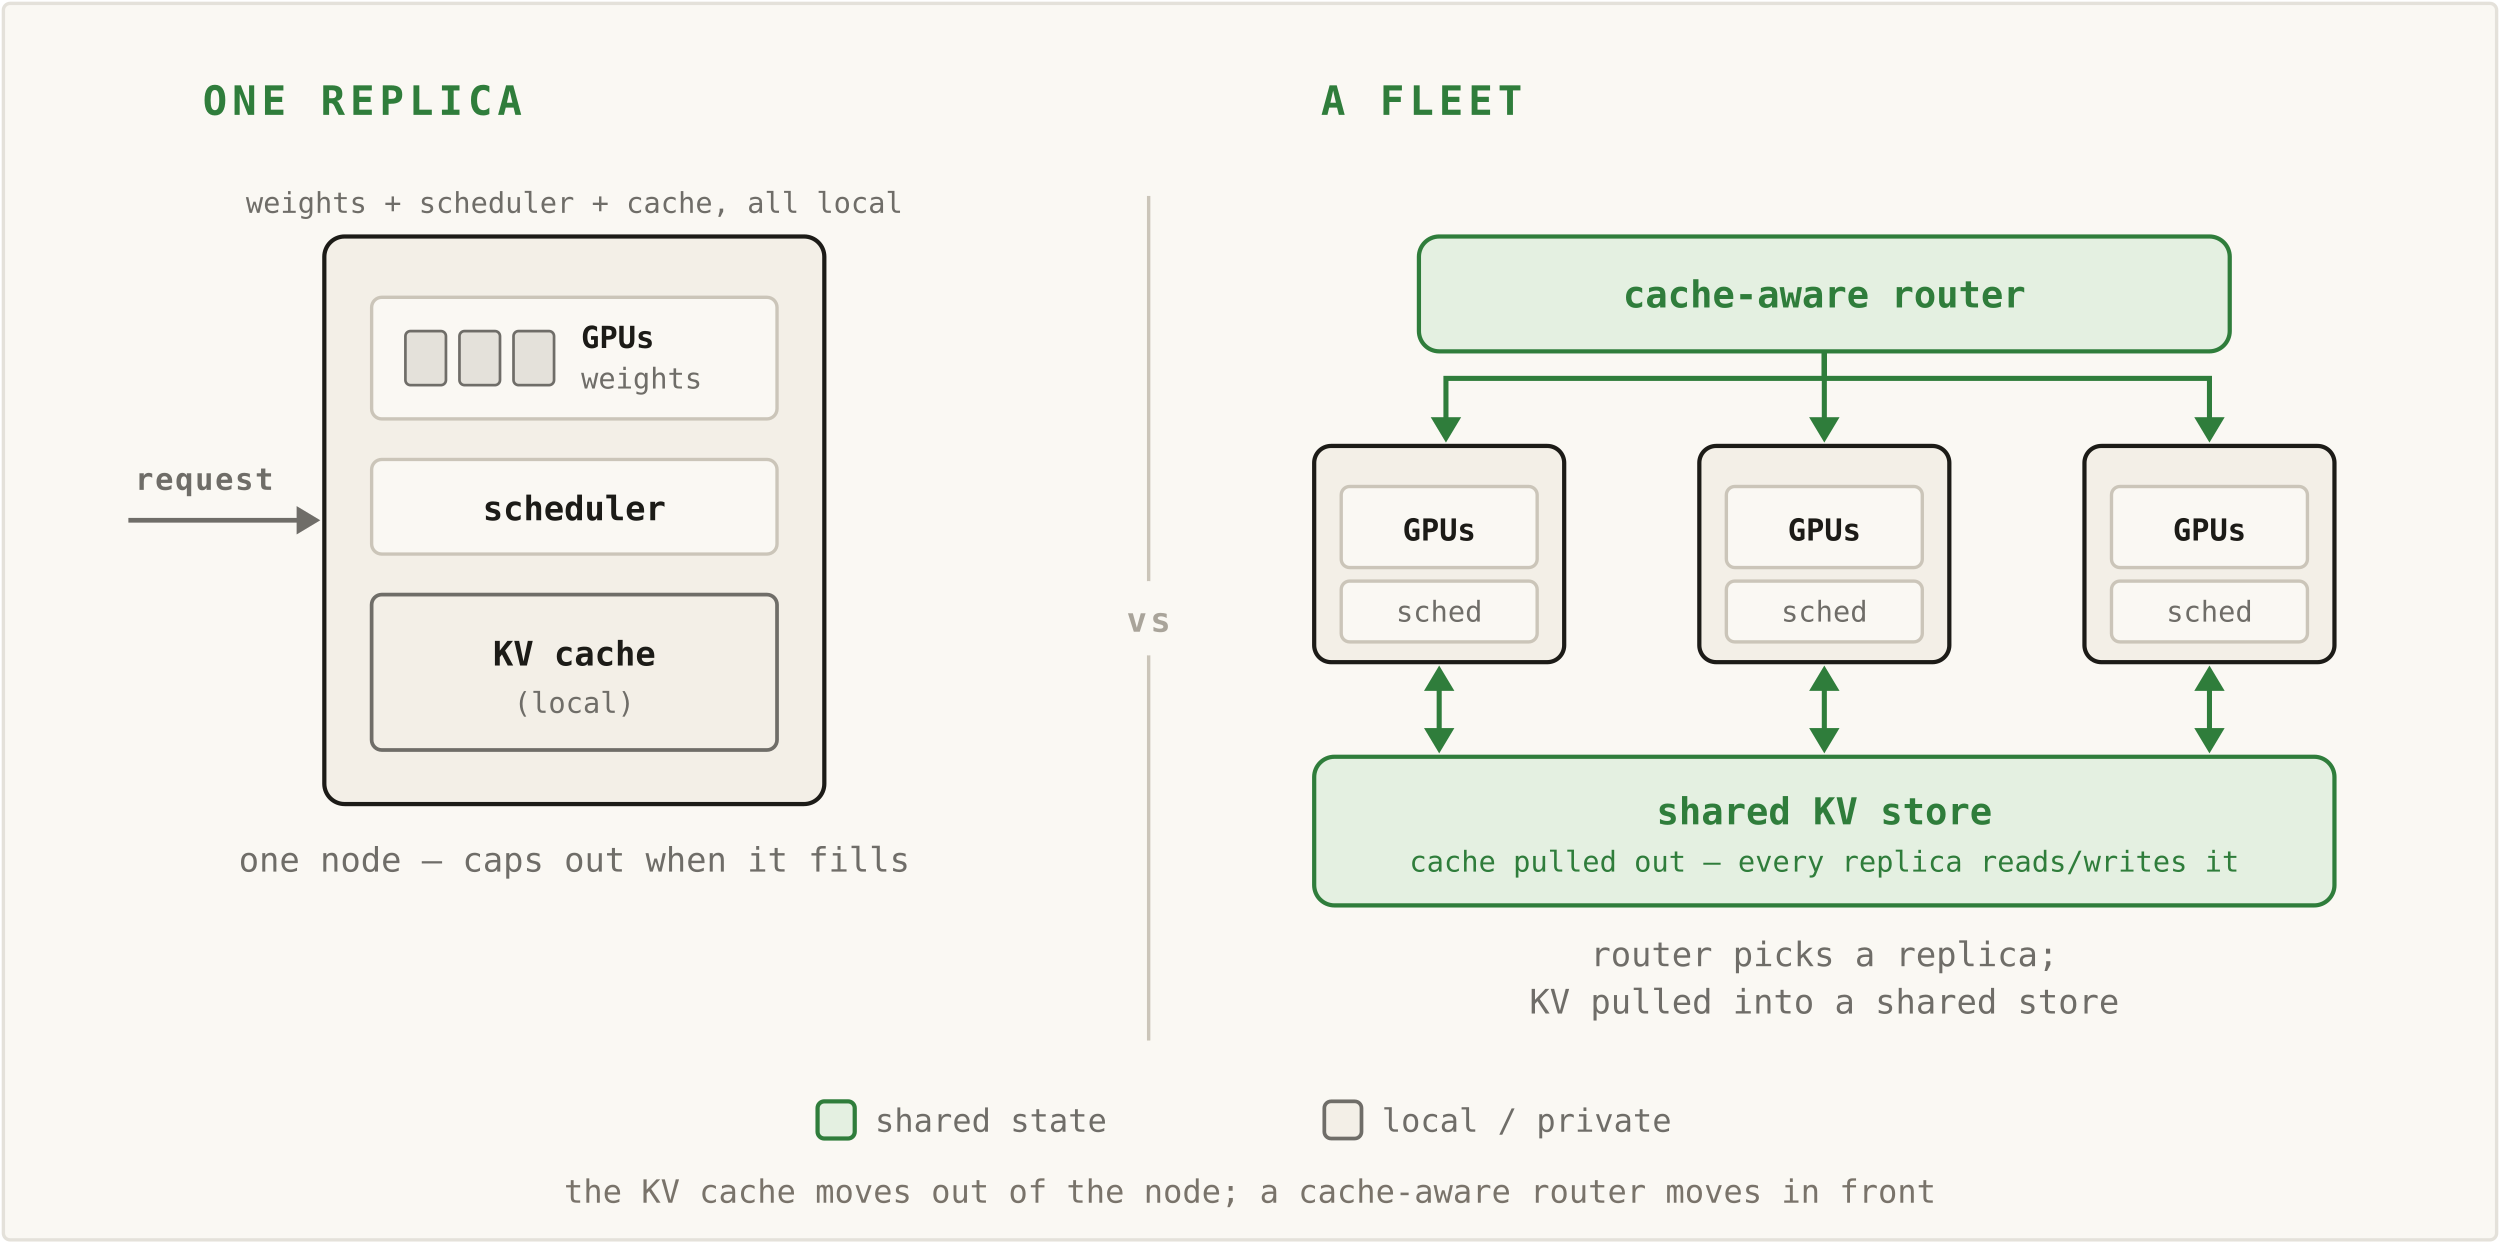
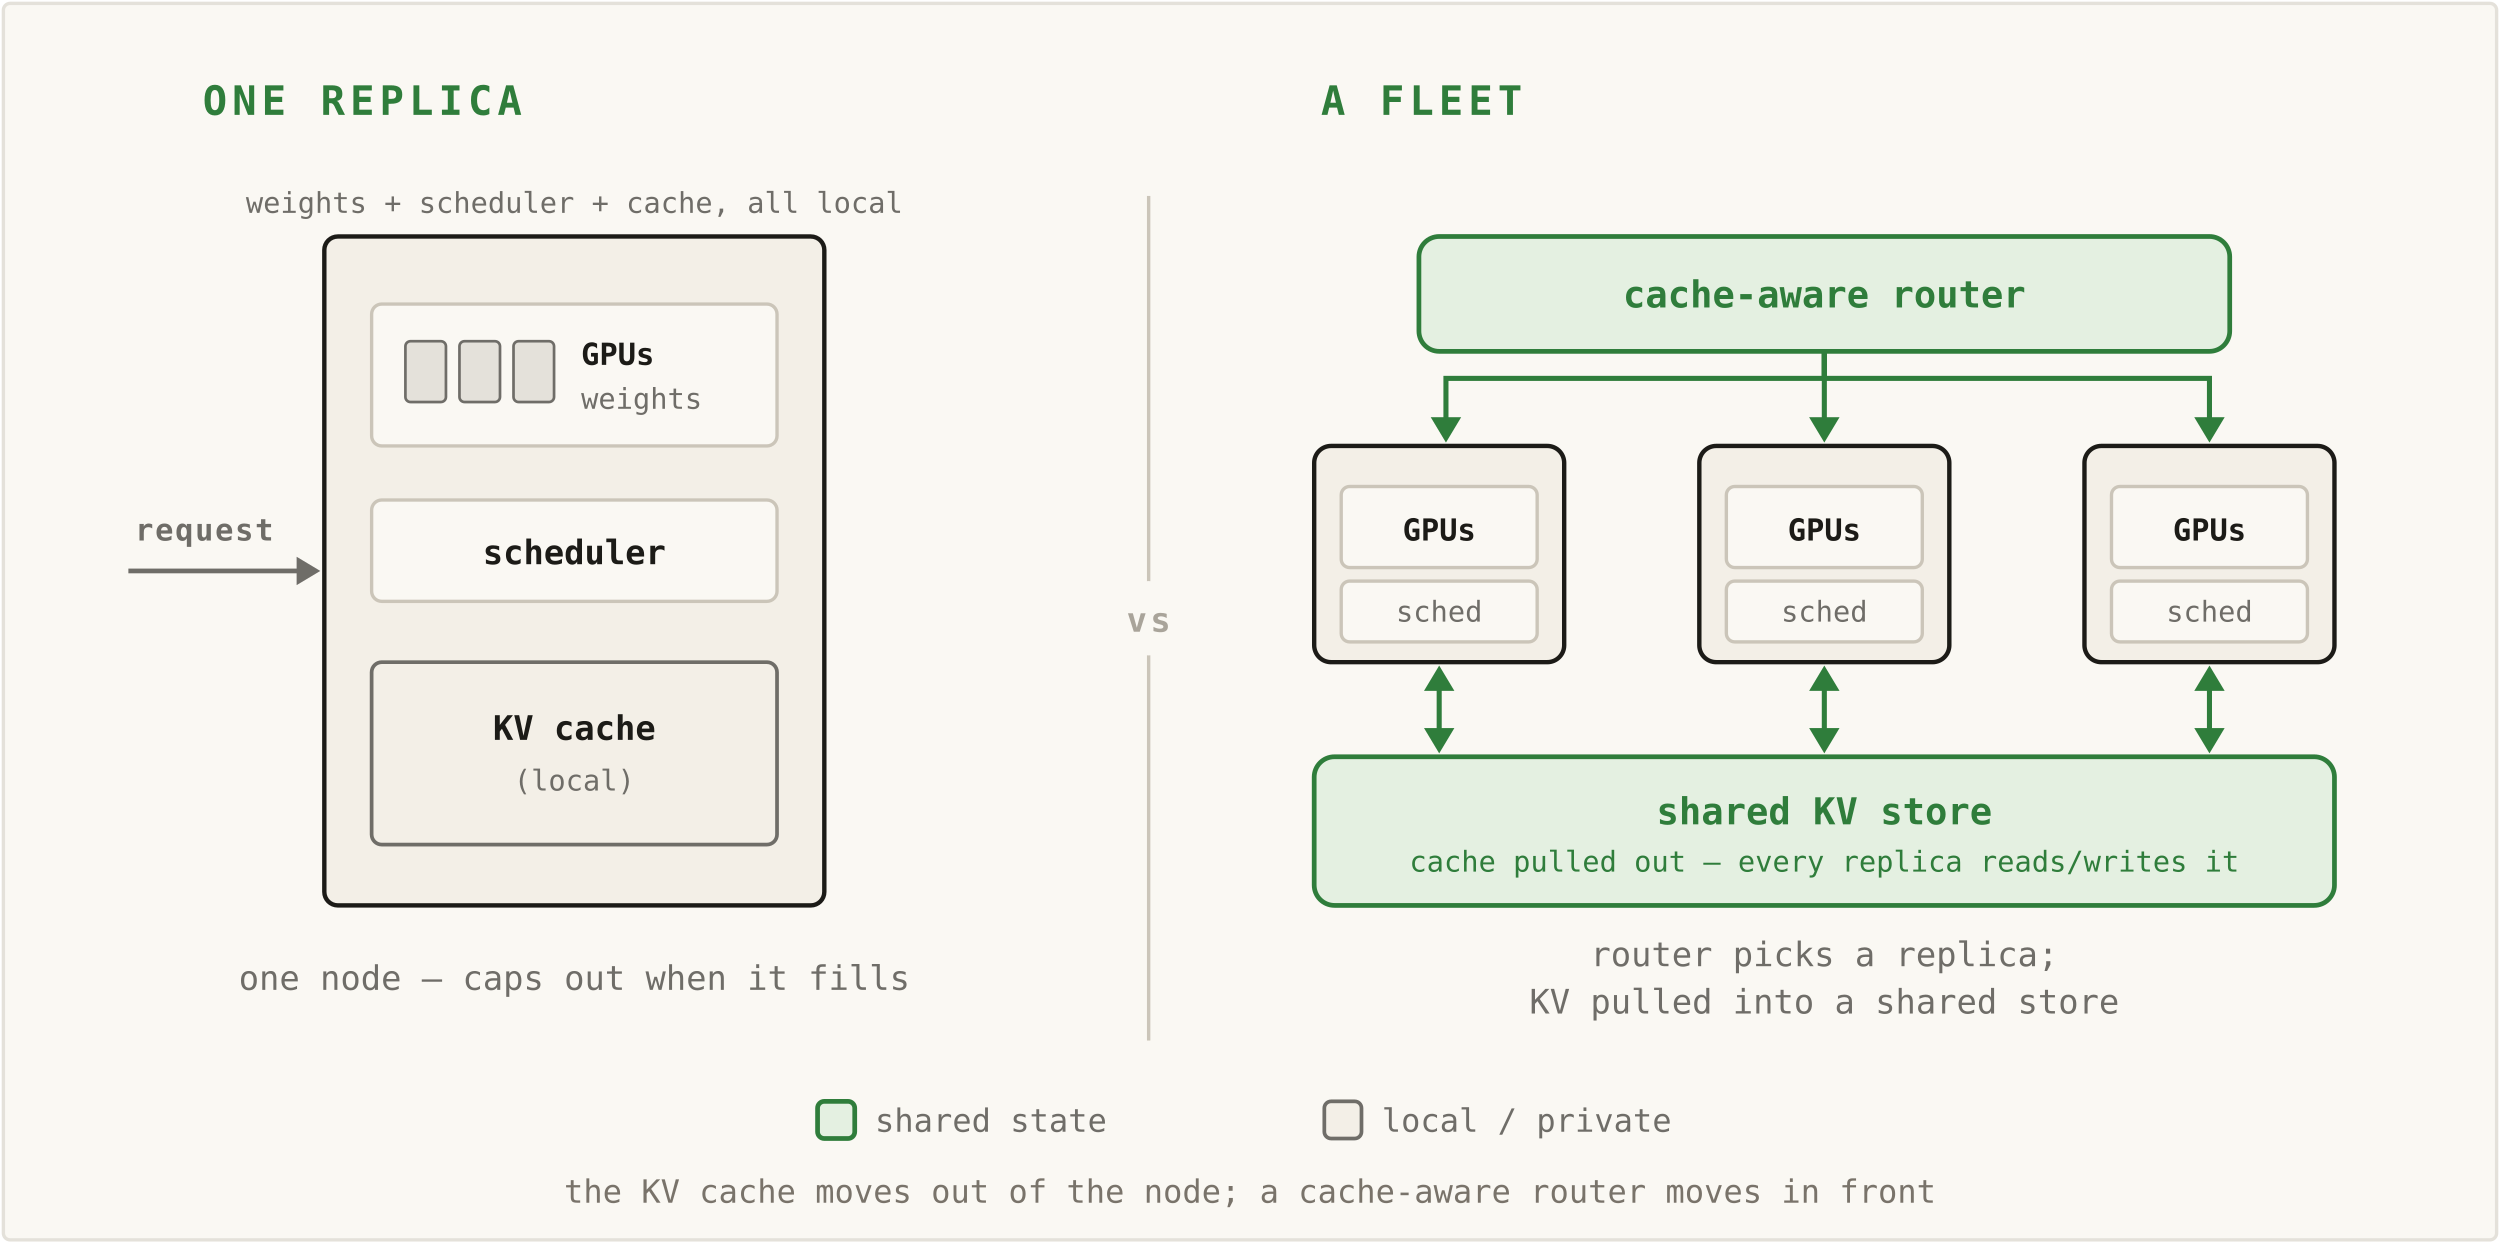
<svg xmlns="http://www.w3.org/2000/svg" viewBox="0 0 740 368" role="img" aria-label="A two-panel before-and-after contrast of inference serving, split by a thin vertical hairline with a small 'vs'. Left panel, ONE REPLICA: a single rounded node box holds everything locally — a tile of GPUs holding the weights, a small scheduler chip, and a KV-cache block — all stacked inside the one node, with a request arrow entering from the left. A grey note reads: one node — caps out when it fills. Right panel, A FLEET: at the top a green-accented cache-aware router fans out with arrows to three replica boxes in a row, each a small node with GPUs and a scheduler but no cache of its own; the router picks one replica per request. Below the replicas, a wide green shared KV store spans their width and connects to all three with bidirectional read/write arrows. A grey note reads: router picks a replica; KV pulled into a shared store. The visual story: on the left the KV cache lives inside the single node, and on the right that cache has been pulled out into a shared store while a router has appeared in front.">
  <style>
    .bg     { fill:#faf8f3; stroke:#e4e1da; }
    .ey     { font:600 12px 'JetBrains Mono',ui-monospace,monospace; letter-spacing:1.5px; fill:#2f7d3b; }
-     .node   { fill:#f3efe7; stroke:#1c1b17; stroke-width:1.25; }
+     .node   { fill:#f3efe7; stroke:#1c1b17; stroke-width:1.3; }
    .tile   { fill:#faf8f3; stroke:#cbc5b9; stroke-width:1; }
    .kv     { fill:#f3efe7; stroke:#6f6d68; stroke-width:1.1; }
-     .acc    { fill:#e4f0e1; stroke:#2f7d3b; stroke-width:1.25; }
+     .acc    { fill:#e4f0e1; stroke:#2f7d3b; stroke-width:1.4; }
    .lbl    { font:600 10px 'JetBrains Mono',ui-monospace,monospace; fill:#1c1b17; }
    .lblg   { font:600 11px 'JetBrains Mono',ui-monospace,monospace; fill:#2f7d3b; }
    .lbls   { font:600 9px  'JetBrains Mono',ui-monospace,monospace; fill:#1c1b17; }
    .cap    { font:400 8.5px 'JetBrains Mono',ui-monospace,monospace; fill:#6f6d68; }
    .capg   { font:400 8.5px 'JetBrains Mono',ui-monospace,monospace; fill:#2f7d3b; }
    .req    { font:600 9px  'JetBrains Mono',ui-monospace,monospace; fill:#6f6d68; letter-spacing:0.5px; }
    .ann    { font:400 10px 'JetBrains Mono',ui-monospace,monospace; fill:#6f6d68; }
    .div    { stroke:#cbc5b9; stroke-width:1; }
    .vs     { font:600 10px 'JetBrains Mono',ui-monospace,monospace; fill:#a9a49a; letter-spacing:1px; }
    .lgd    { font:400 9.5px 'JetBrains Mono',ui-monospace,monospace; fill:#6f6d68; }
    .note   { font:400 9.5px 'JetBrains Mono',ui-monospace,monospace; fill:#79736a; }
    .arrs   { stroke:#6f6d68; stroke-width:1.4; fill:none; }
    .arrg   { stroke:#2f7d3b; stroke-width:1.5; fill:none; }
  </style>
  <defs>
    <marker id="af" markerWidth="8" markerHeight="8" refX="6" refY="3" orient="auto">
      <path d="M3,0 L8,3 L3,6 Z" fill="#6f6d68" />
    </marker>
    <marker id="ag" markerWidth="8" markerHeight="8" refX="6" refY="3" orient="auto-start-reverse">
      <path d="M3,0 L8,3 L3,6 Z" fill="#2f7d3b" />
    </marker>
  </defs>
  <rect class="bg" x="1" y="1" width="738" height="366" rx="2" />
  <line class="div" x1="340" y1="58" x2="340" y2="308" />
  <rect x="329" y="172" width="22" height="22" rx="11" fill="#faf8f3" />
  <text class="vs" x="340" y="187" text-anchor="middle">vs</text>
  <text class="ey" x="60" y="34">ONE REPLICA</text>
-   <text class="req" x="40" y="145">request</text>
-   <path class="arrs" d="M38,154 L92,154" marker-end="url(#af)" />
-   <rect class="node" x="96" y="70" width="148" height="168" rx="6" />
+   <text class="req" x="40" y="160">request</text>
+   <path class="arrs" d="M38,169 L92,169" marker-end="url(#af)" />
+   <rect class="node" x="96" y="70" width="148" height="198" rx="4" />
  <text class="cap" x="170" y="63" text-anchor="middle">weights + scheduler + cache, all local</text>
-   <rect class="tile" x="110" y="88" width="120" height="36" rx="3" />
-   <rect x="120" y="98" width="12" height="16" rx="1.5" fill="#e4e1da" stroke="#6f6d68" stroke-width="0.8" />
-   <rect x="136" y="98" width="12" height="16" rx="1.5" fill="#e4e1da" stroke="#6f6d68" stroke-width="0.8" />
-   <rect x="152" y="98" width="12" height="16" rx="1.5" fill="#e4e1da" stroke="#6f6d68" stroke-width="0.8" />
-   <text class="lbls" x="172" y="103">GPUs</text>
-   <text class="cap" x="172" y="115">weights</text>
-   <rect class="tile" x="110" y="136" width="120" height="28" rx="3" />
-   <text class="lbl" x="170" y="154" text-anchor="middle">scheduler</text>
-   <rect class="kv" x="110" y="176" width="120" height="46" rx="3" />
-   <text class="lbl" x="170" y="197" text-anchor="middle">KV cache</text>
-   <text class="cap" x="170" y="211" text-anchor="middle">(local)</text>
-   <text class="ann" x="170" y="258" text-anchor="middle">one node — caps out when it fills</text>
+   <rect class="tile" x="110" y="90" width="120" height="42" rx="3" />
+   <rect x="120" y="101" width="12" height="18" rx="1.5" fill="#e4e1da" stroke="#6f6d68" stroke-width="0.8" />
+   <rect x="136" y="101" width="12" height="18" rx="1.5" fill="#e4e1da" stroke="#6f6d68" stroke-width="0.8" />
+   <rect x="152" y="101" width="12" height="18" rx="1.5" fill="#e4e1da" stroke="#6f6d68" stroke-width="0.8" />
+   <text class="lbls" x="172" y="108">GPUs</text>
+   <text class="cap" x="172" y="121">weights</text>
+   <rect class="tile" x="110" y="148" width="120" height="30" rx="3" />
+   <text class="lbl" x="170" y="167" text-anchor="middle">scheduler</text>
+   <rect class="kv" x="110" y="196" width="120" height="54" rx="3" />
+   <text class="lbl" x="170" y="219" text-anchor="middle">KV cache</text>
+   <text class="cap" x="170" y="234" text-anchor="middle">(local)</text>
+   <text class="ann" x="170" y="293" text-anchor="middle">one node — caps out when it fills</text>
  <text class="ey" x="391" y="34">A FLEET</text>
  <rect class="acc" x="420" y="70" width="240" height="34" rx="6" />
  <text class="lblg" x="540" y="91" text-anchor="middle">cache-aware router</text>
  <path class="arrg" d="M540,104 L540,112 L428,112 L428,128" marker-end="url(#ag)" />
  <path class="arrg" d="M540,104 L540,128" marker-end="url(#ag)" />
  <path class="arrg" d="M540,104 L540,112 L654,112 L654,128" marker-end="url(#ag)" />
  <rect class="node" x="389" y="132" width="74" height="64" rx="5" />
  <rect class="tile" x="397" y="144" width="58" height="24" rx="2.5" />
  <text class="lbls" x="426" y="160" text-anchor="middle">GPUs</text>
  <rect class="tile" x="397" y="172" width="58" height="18" rx="2.5" />
  <text class="cap" x="426" y="184" text-anchor="middle">sched</text>
  <rect class="node" x="503" y="132" width="74" height="64" rx="5" />
  <rect class="tile" x="511" y="144" width="58" height="24" rx="2.5" />
  <text class="lbls" x="540" y="160" text-anchor="middle">GPUs</text>
  <rect class="tile" x="511" y="172" width="58" height="18" rx="2.5" />
  <text class="cap" x="540" y="184" text-anchor="middle">sched</text>
  <rect class="node" x="617" y="132" width="74" height="64" rx="5" />
  <rect class="tile" x="625" y="144" width="58" height="24" rx="2.5" />
  <text class="lbls" x="654" y="160" text-anchor="middle">GPUs</text>
  <rect class="tile" x="625" y="172" width="58" height="18" rx="2.5" />
  <text class="cap" x="654" y="184" text-anchor="middle">sched</text>
  <path class="arrg" d="M426,200 L426,220" marker-start="url(#ag)" marker-end="url(#ag)" />
  <path class="arrg" d="M540,200 L540,220" marker-start="url(#ag)" marker-end="url(#ag)" />
  <path class="arrg" d="M654,200 L654,220" marker-start="url(#ag)" marker-end="url(#ag)" />
  <rect class="acc" x="389" y="224" width="302" height="44" rx="6" />
  <text class="lblg" x="540" y="244" text-anchor="middle">shared KV store</text>
  <text class="capg" x="540" y="258" text-anchor="middle">cache pulled out — every replica reads/writes it</text>
  <text class="ann" x="540" y="286" text-anchor="middle">router picks a replica;</text>
  <text class="ann" x="540" y="300" text-anchor="middle">KV pulled into a shared store</text>
  <rect class="acc" x="242" y="326" width="11" height="11" rx="2" />
  <text class="lgd" x="259" y="335">shared state</text>
  <rect class="kv" x="392" y="326" width="11" height="11" rx="2" />
  <text class="lgd" x="409" y="335">local / private</text>
  <text class="note" x="370" y="356" text-anchor="middle">the KV cache moves out of the node; a cache-aware router moves in front</text>
</svg>
